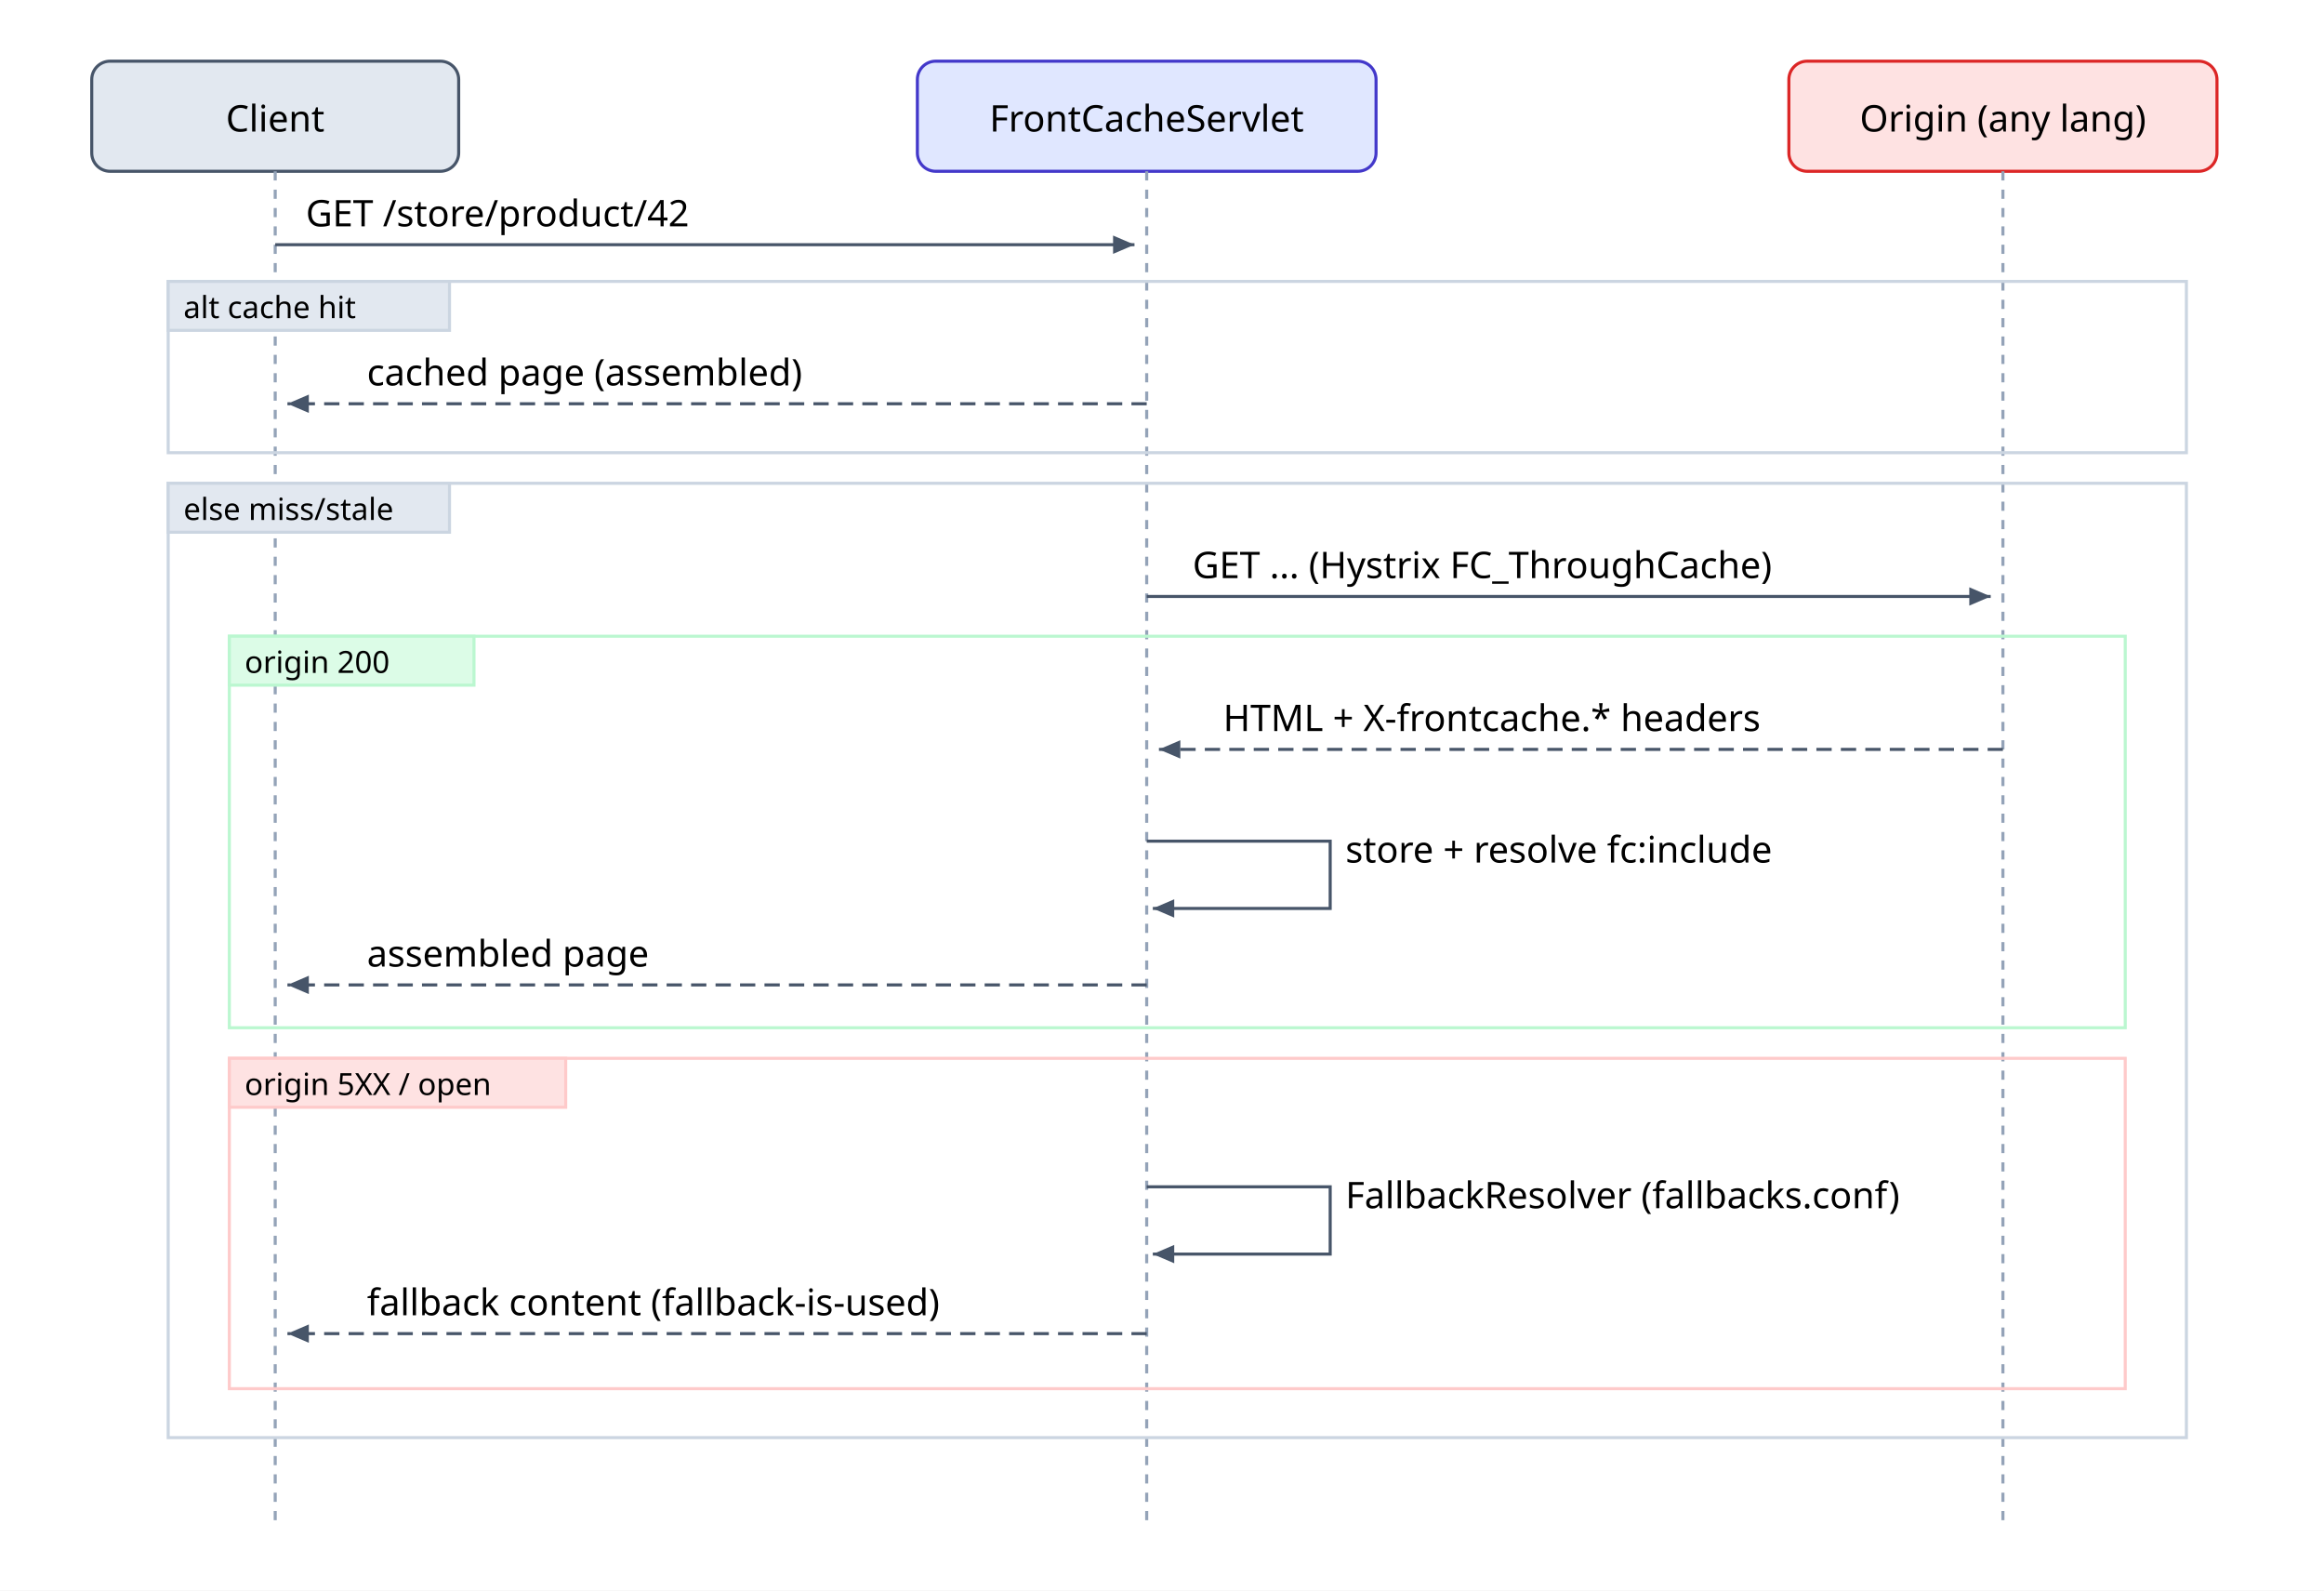
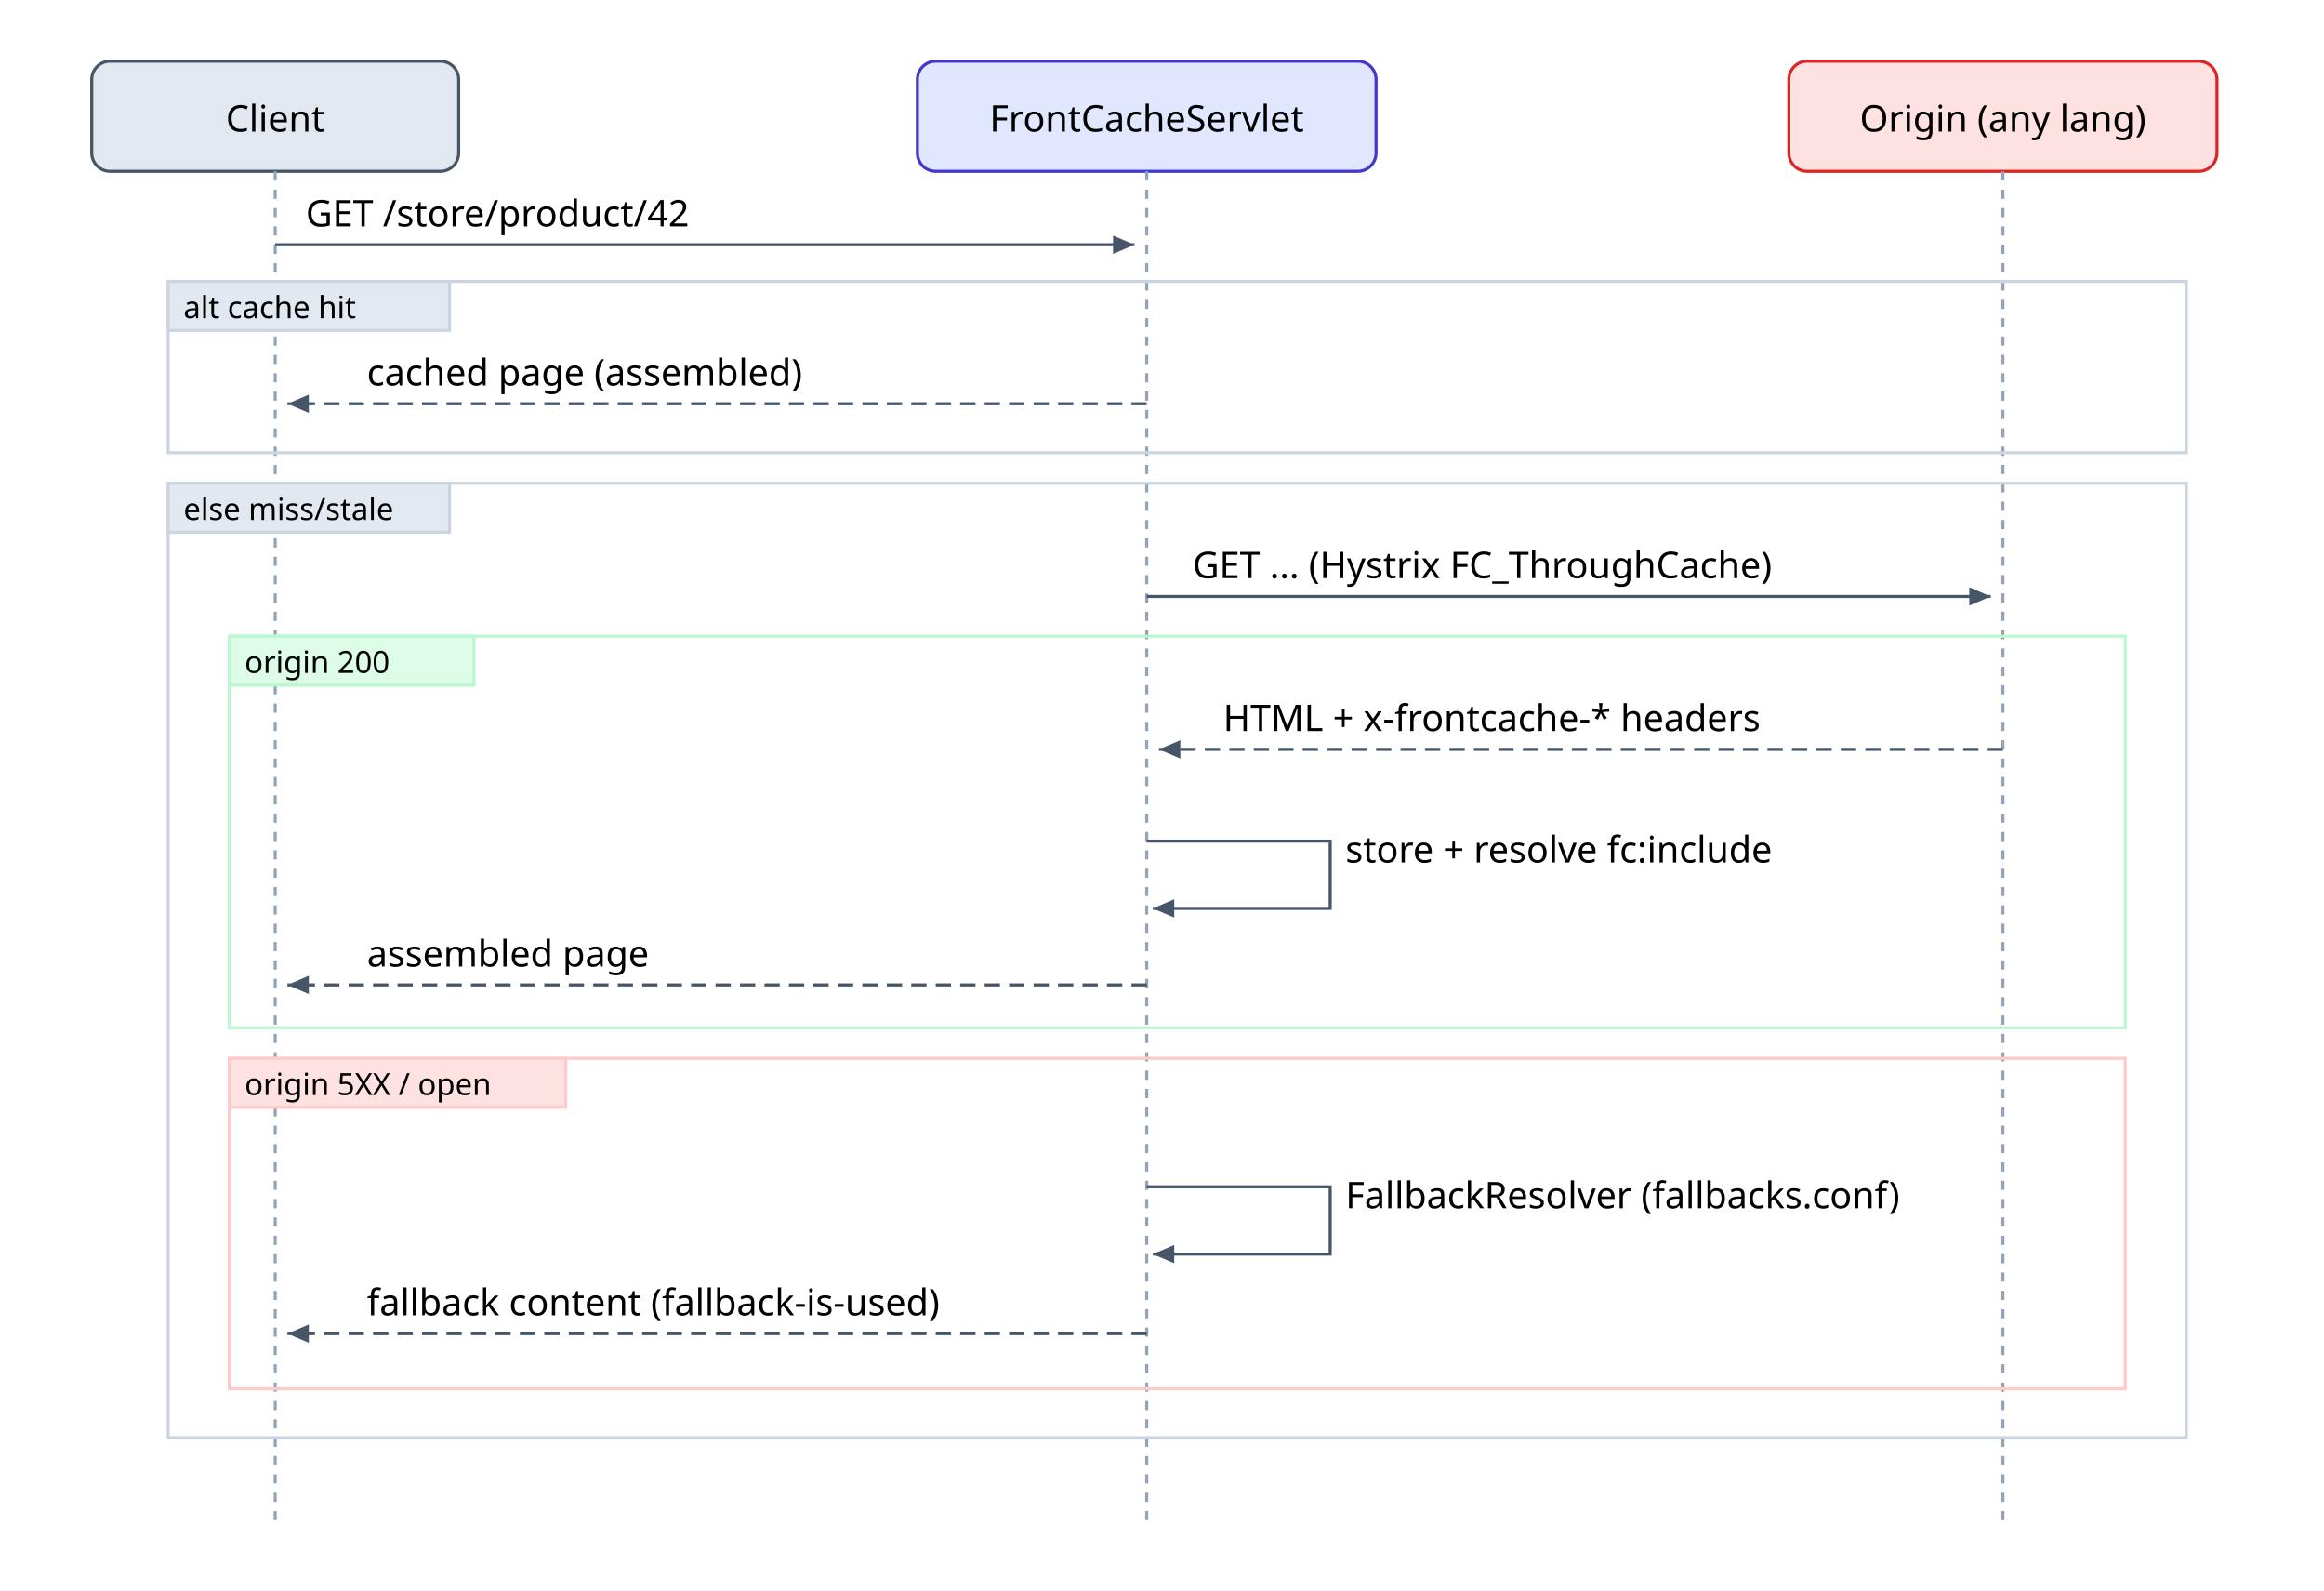
<svg xmlns="http://www.w3.org/2000/svg" viewBox="0 0 760 520" width="760" height="520" font-family="sans-serif" font-size="12">
  <defs>
    <marker id="a" markerWidth="9" markerHeight="9" refX="7" refY="3" orient="auto">
      <path d="M0,0 L7,3 L0,6 z" fill="#475569" />
    </marker>
  </defs>
  <rect x="0" y="0" width="760" height="520" fill="#ffffff" />
  <rect x="30" y="20" width="120" height="36" rx="6" fill="#e2e8f0" stroke="#475569" />
  <text x="90" y="43" text-anchor="middle">Client</text>
  <rect x="300" y="20" width="150" height="36" rx="6" fill="#e0e7ff" stroke="#4338ca" />
  <text x="375" y="43" text-anchor="middle">FrontCacheServlet</text>
  <rect x="585" y="20" width="140" height="36" rx="6" fill="#fee2e2" stroke="#dc2626" />
  <text x="655" y="43" text-anchor="middle">Origin (any lang)</text>
  <line x1="90" y1="56" x2="90" y2="500" stroke="#94a3b8" stroke-dasharray="3 3" />
  <line x1="375" y1="56" x2="375" y2="500" stroke="#94a3b8" stroke-dasharray="3 3" />
  <line x1="655" y1="56" x2="655" y2="500" stroke="#94a3b8" stroke-dasharray="3 3" />
  <rect x="55" y="92" width="660" height="56" fill="none" stroke="#cbd5e1" />
  <rect x="55" y="92" width="92" height="16" fill="#e2e8f0" stroke="#cbd5e1" />
  <text x="60" y="104" font-size="10">alt cache hit</text>
  <rect x="55" y="158" width="660" height="312" fill="none" stroke="#cbd5e1" />
  <rect x="55" y="158" width="92" height="16" fill="#e2e8f0" stroke="#cbd5e1" />
  <text x="60" y="170" font-size="10">else miss/stale</text>
  <rect x="75" y="208" width="620" height="128" fill="none" stroke="#bbf7d0" />
  <rect x="75" y="208" width="80" height="16" fill="#dcfce7" stroke="#bbf7d0" />
  <text x="80" y="220" font-size="10">origin 200</text>
  <rect x="75" y="346" width="620" height="108" fill="none" stroke="#fecaca" />
  <rect x="75" y="346" width="110" height="16" fill="#fee2e2" stroke="#fecaca" />
  <text x="80" y="358" font-size="10">origin 5XX / open</text>
  <line x1="90" y1="80" x2="371" y2="80" stroke="#475569" marker-end="url(#a)" />
  <text x="100" y="74">GET /store/product/42</text>
  <line x1="375" y1="132" x2="94" y2="132" stroke="#475569" stroke-dasharray="5 3" marker-end="url(#a)" />
  <text x="120" y="126">cached page (assembled)</text>
  <line x1="375" y1="195" x2="651" y2="195" stroke="#475569" marker-end="url(#a)" />
  <text x="390" y="189">GET ... (Hystrix FC_ThroughCache)</text>
  <line x1="655" y1="245" x2="379" y2="245" stroke="#475569" stroke-dasharray="5 3" marker-end="url(#a)" />
-   <text x="400" y="239">HTML + X-frontcache.* headers</text>
+   <text x="400" y="239">HTML + x-frontcache-* headers</text>
  <path d="M375,275 h60 v22 h-58" fill="none" stroke="#475569" marker-end="url(#a)" />
  <text x="440" y="282">store + resolve fc:include</text>
  <line x1="375" y1="322" x2="94" y2="322" stroke="#475569" stroke-dasharray="5 3" marker-end="url(#a)" />
  <text x="120" y="316">assembled page</text>
  <path d="M375,388 h60 v22 h-58" fill="none" stroke="#475569" marker-end="url(#a)" />
  <text x="440" y="395">FallbackResolver (fallbacks.conf)</text>
  <line x1="375" y1="436" x2="94" y2="436" stroke="#475569" stroke-dasharray="5 3" marker-end="url(#a)" />
  <text x="120" y="430">fallback content (fallback-is-used)</text>
</svg>
